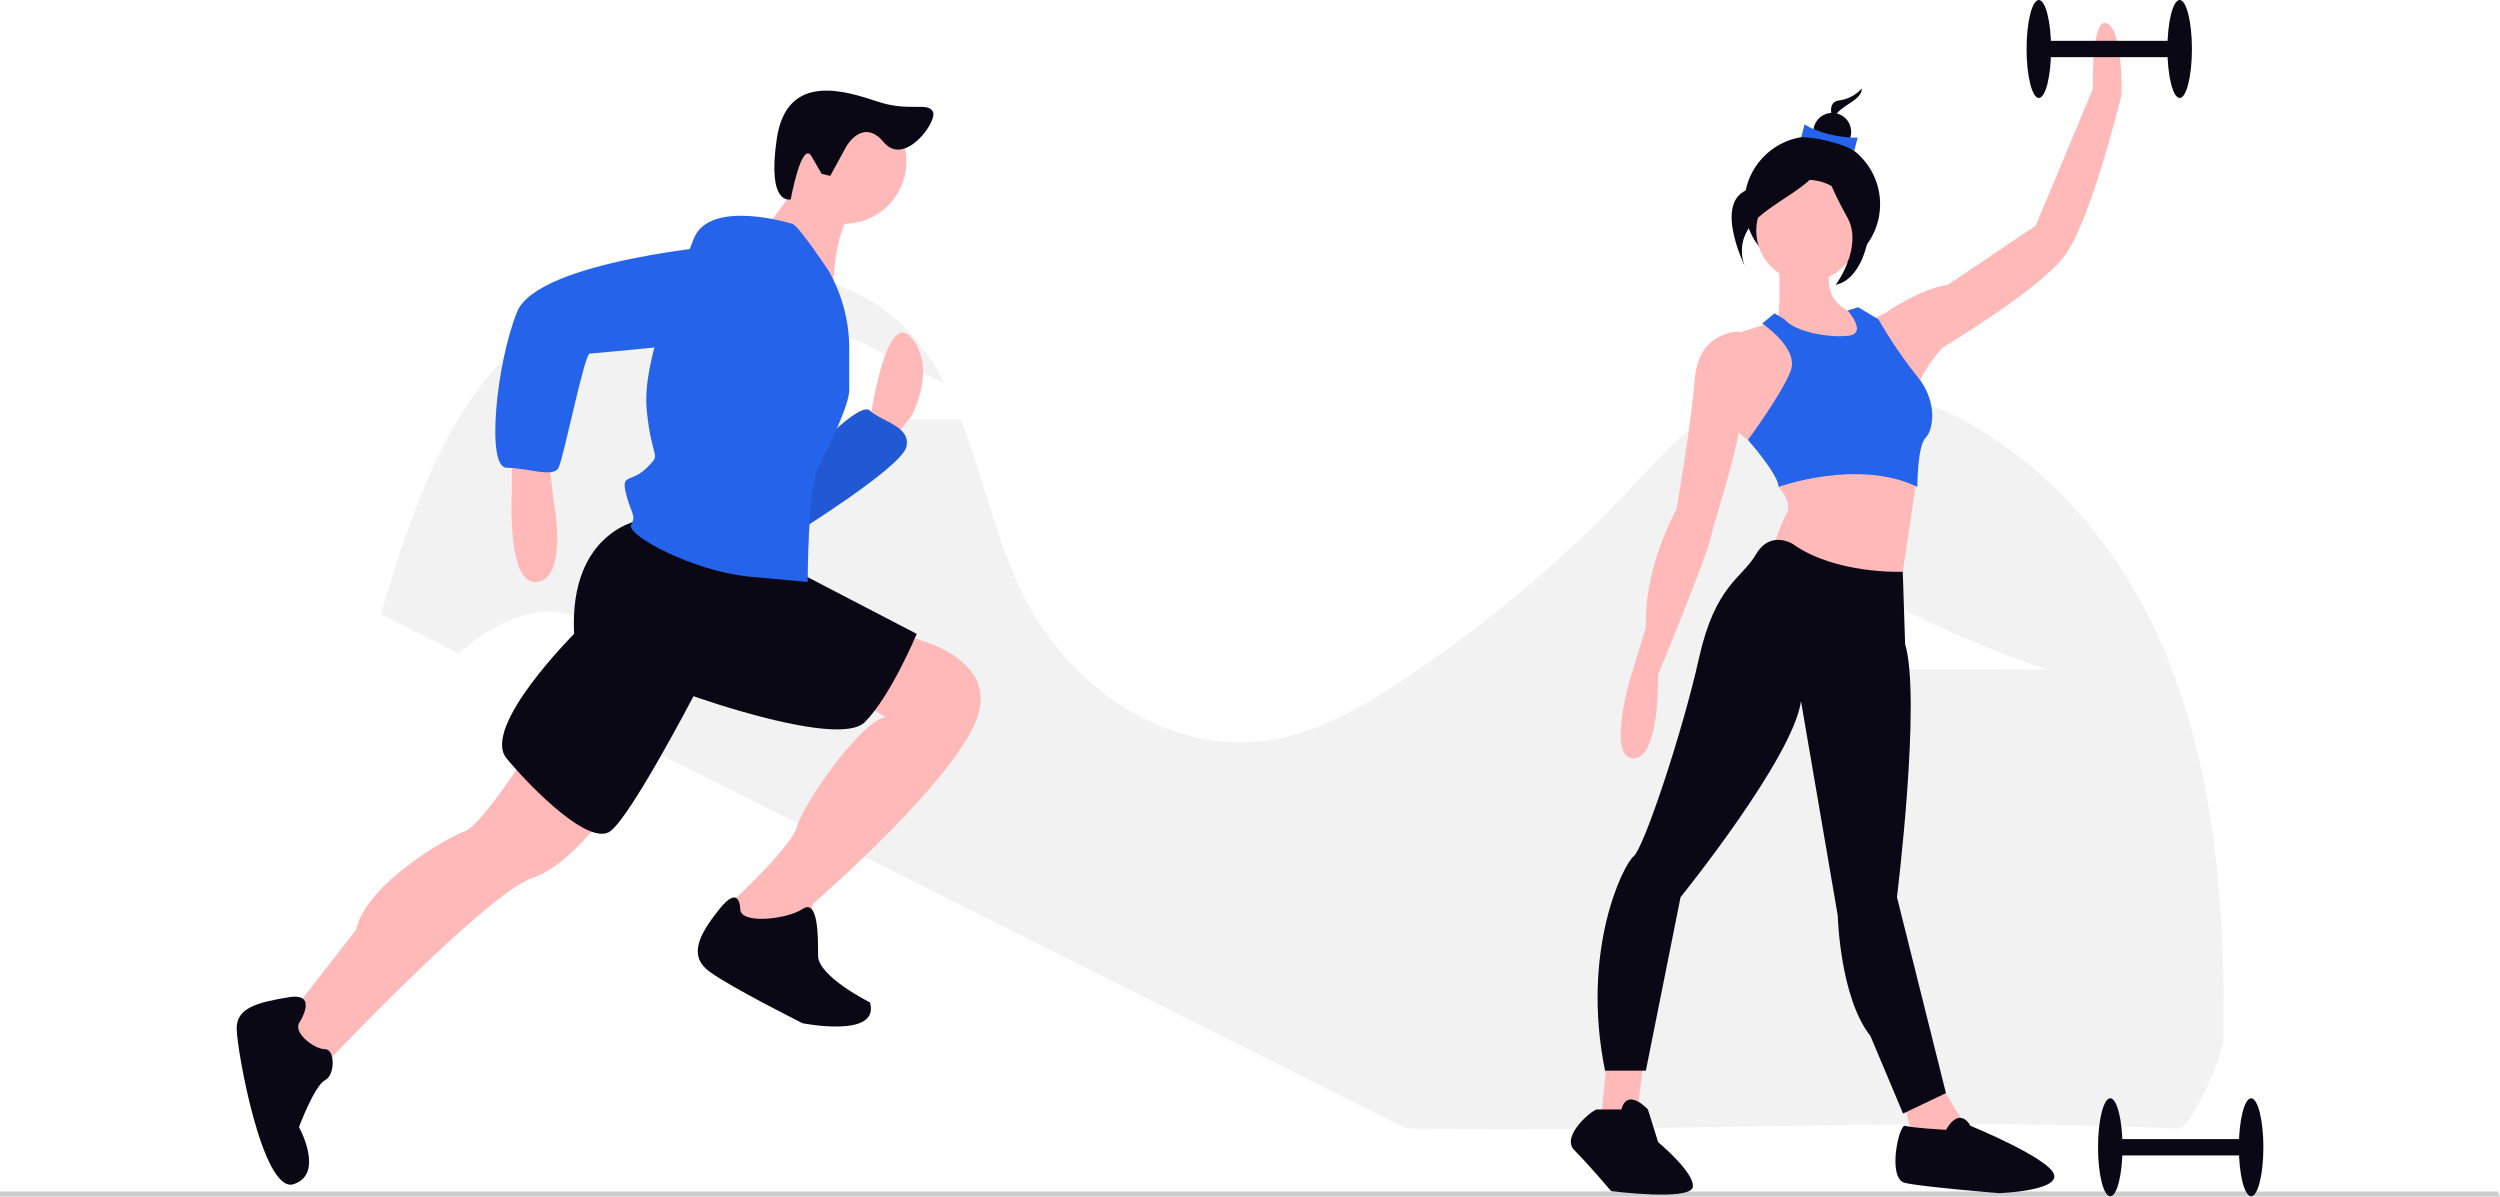
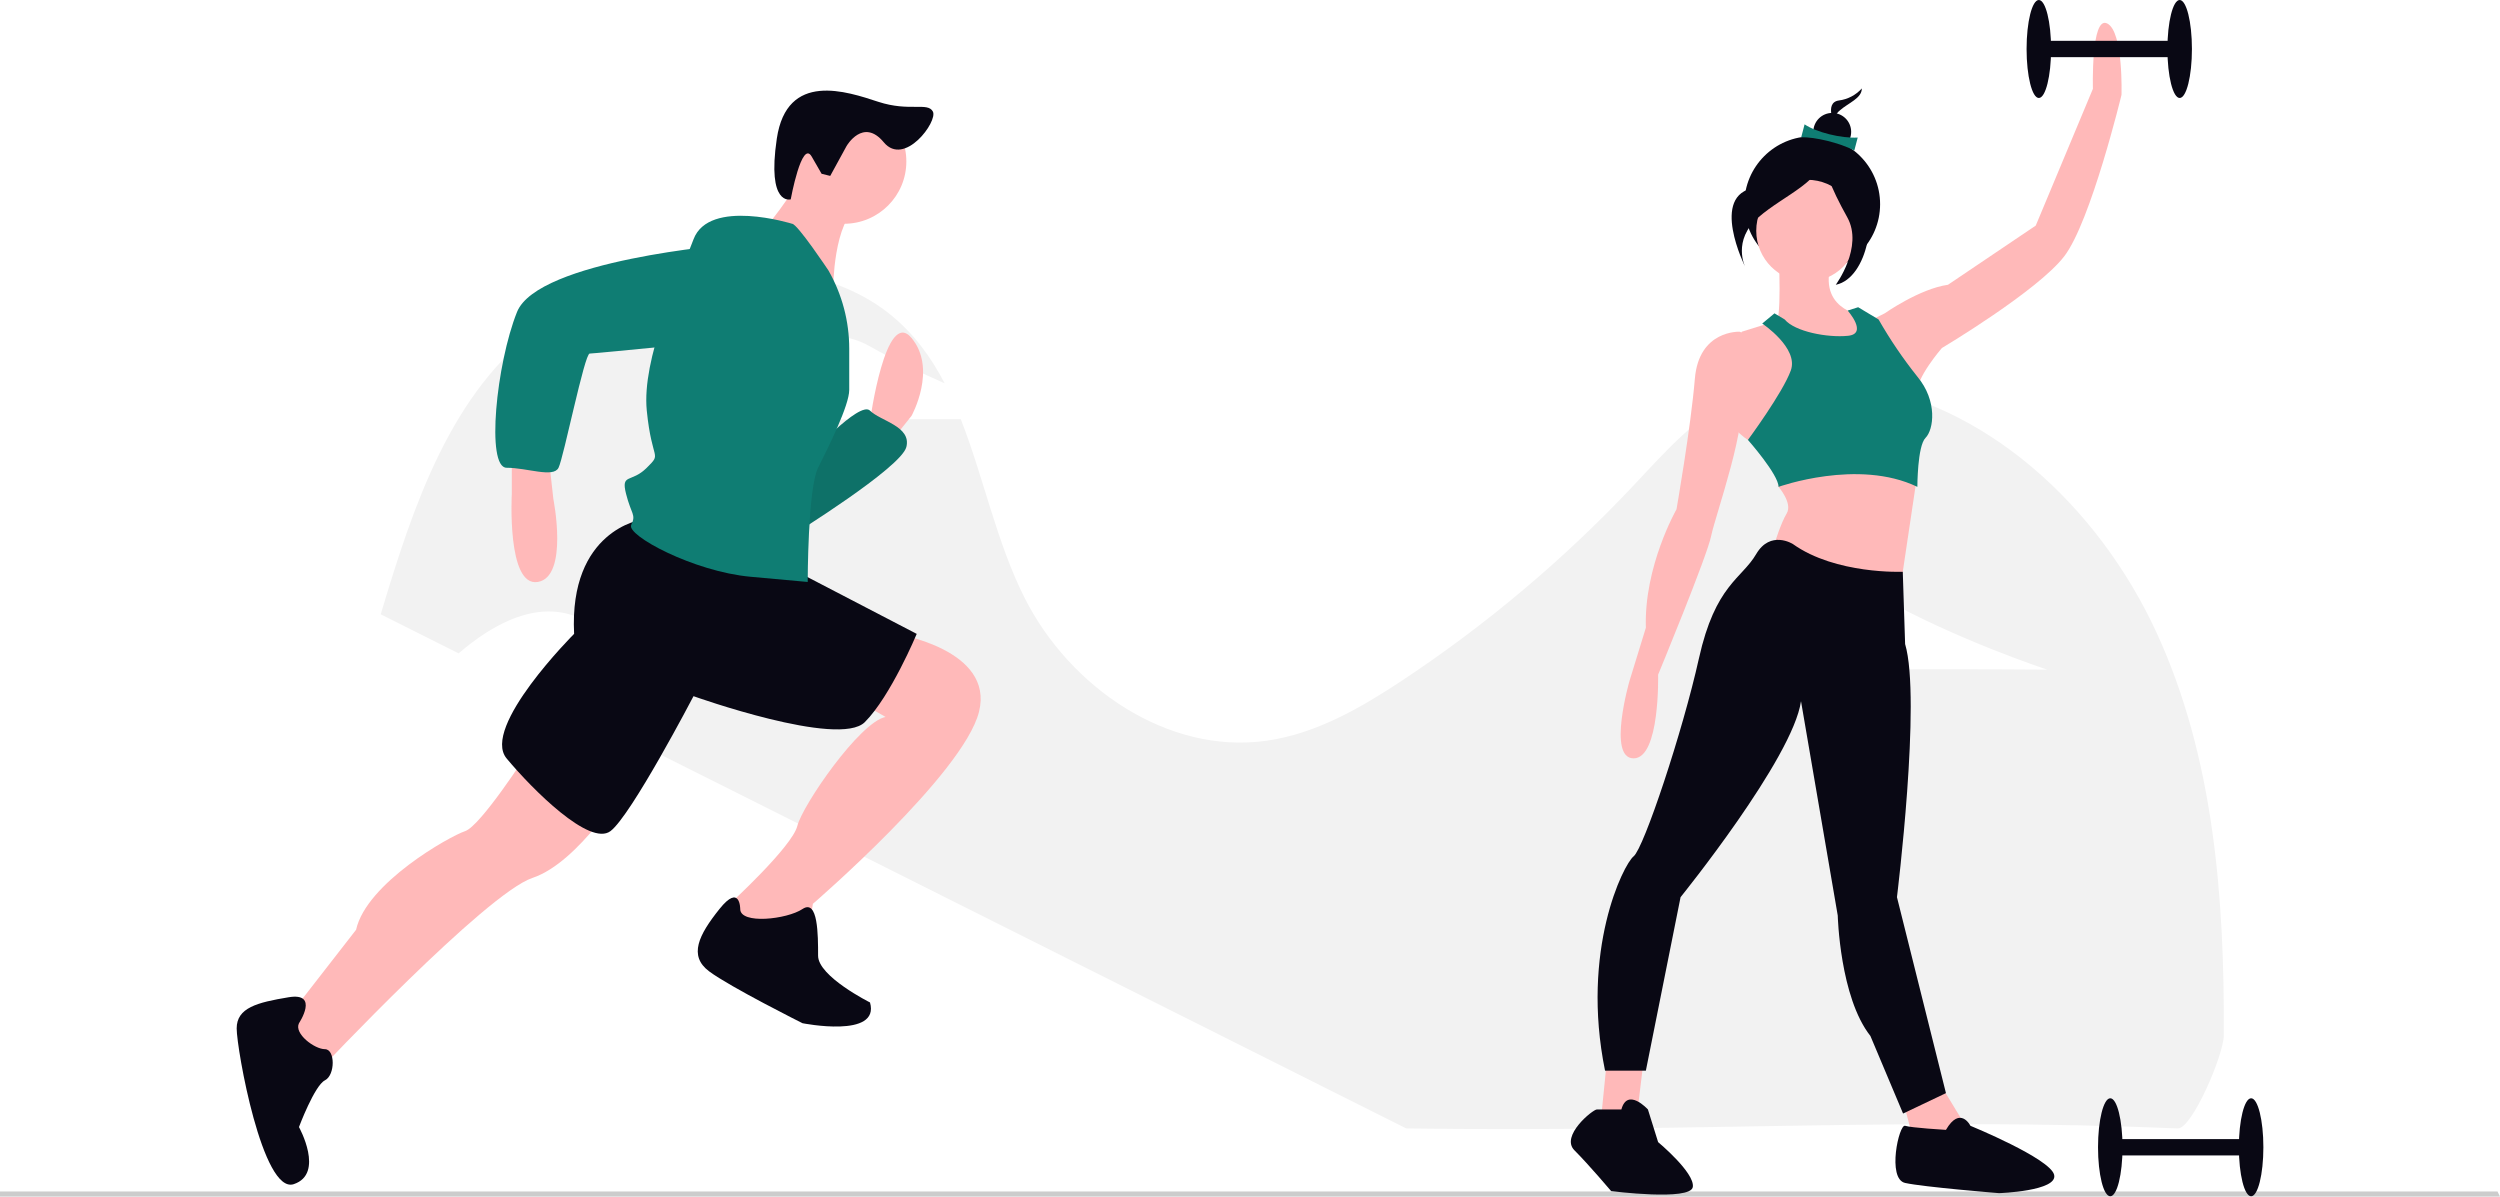
<svg xmlns="http://www.w3.org/2000/svg" width="972" height="465.237" viewBox="0 0 972 465.237" role="img" artist="Katerina Limpitsouni" source="https://undraw.co/">
  <g id="Group_40" data-name="Group 40" transform="translate(-370 -245.331)">
    <path id="Path_607-310" data-name="Path 607" d="M815.928,331.894c-22.428-48.517-66.319-89.906-119.342-96.652-14.019-1.784-28.657-1.068-41.664,4.457-17.074,7.253-29.658,21.893-42.376,35.4a510.973,510.973,0,0,1-89.8,75.655c-16.16,10.7-33.494,20.681-52.681,23.419-38.469,5.489-76.521-20.745-94.065-55.418-10.959-21.659-16.024-47.089-24.883-69.618-10.2-.02-22.36-.016-35.438.044-36.15.167-65.575.7-65.575.7s34.976-46.33,65.444-29.165c9.737,5.485,19.935,10.38,29.307,14.5-5.324-10.242-12.04-19.457-21.28-26.866-18.218-14.61-42.893-18.708-66.22-17.62-24.5,1.142-49.216,7.7-69.12,22.023-35.458,25.515-50.1,70.426-62.633,112.273l30.292,15.186c12.993-11.233,31.994-22.345,49.507-12.479C235.864,344.9,270.864,356.3,270.864,356.3s-29.186-.264-65.337-.1c-6.072.028-11.946.067-17.531.111l336.317,168.6c110.928,1.562,194.567-4.436,299.973,0,5.5.231,17.862-28.585,17.9-36.168C842.481,435.295,838.356,380.411,815.928,331.894ZM708.217,346.436c-36.15.167-65.576.7-65.576.7s34.976-46.33,65.444-29.165,65.468,28.562,65.468,28.562-29.186-.264-65.337-.1Z" transform="translate(392.424 159.15)" fill="#f2f2f2" />
    <path id="Path_610-311" data-name="Path 610" d="M972,465.237H0v-2H971.026Z" transform="translate(370 245.331)" fill="#ccc" />
    <g id="Group_39" data-name="Group 39" transform="translate(-122 -111.547)">
      <path id="Path_611-312" data-name="Path 611" d="M483.63,435.159s6.055-44.4,16.147-32.294,0,30.275,0,30.275L491.7,443.232l-8.073-6.055Z" transform="translate(346.629 85.42)" fill="#ffb9b9" />
-       <path id="Path_612-313" data-name="Path 612" d="M458.257,450.423s20.183-22.2,24.22-18.165,16.147,6.055,14.128,14.128S452.2,480.7,452.2,480.7Z" transform="translate(347.781 84.283)" fill="#2563eb" />
+       <path id="Path_612-313" data-name="Path 612" d="M458.257,450.423s20.183-22.2,24.22-18.165,16.147,6.055,14.128,14.128S452.2,480.7,452.2,480.7Z" transform="translate(347.781 84.283)" fill="#0f7d73" />
      <path id="Path_613-314" data-name="Path 613" d="M458.257,450.423s20.183-22.2,24.22-18.165,16.147,6.055,14.128,14.128S452.2,480.7,452.2,480.7Z" transform="translate(347.781 84.283)" opacity="0.1" />
      <path id="Path_614-315" data-name="Path 614" d="M339.059,449.038v16.147s-2.018,36.33,10.092,34.312,6.055-32.294,6.055-32.294l-2.018-18.165Z" transform="translate(351.934 83.65)" fill="#ffb9b9" />
      <path id="Path_615-316" data-name="Path 615" d="M341.739,570.557s-18.165,28.257-24.22,30.275-38.349,20.183-42.385,38.348l-28.257,36.33,14.128,18.165S325.592,625.053,343.757,619s36.33-36.33,36.33-36.33Z" transform="translate(355.309 79.195)" fill="#ffb9b9" />
      <path id="Path_616-317" data-name="Path 616" d="M491.57,522.369s38.348,6.055,32.294,30.275-64.587,74.679-64.587,74.679l-2.018,12.11-22.2,4.037-10.092-10.092,2.018-6.055s24.22-22.2,26.238-30.275,24.22-40.367,34.312-42.385l-14.128-8.073Z" transform="translate(348.779 80.961)" fill="#ffb9b9" />
      <path id="Path_617-318" data-name="Path 617" d="M252.24,679.113s8.073-12.11-4.037-10.092-20.183,4.037-20.183,12.11,10.092,64.587,22.2,60.55,2.018-22.2,2.018-22.2,6.055-16.147,10.092-18.165,4.037-12.11,0-12.11S250.222,683.15,252.24,679.113Z" transform="translate(356 75.593)" fill="#090814" />
      <path id="Path_618-319" data-name="Path 618" d="M430.622,633.241s0-10.092-8.073,0-12.11,18.165-4.037,24.22,36.33,20.183,36.33,20.183,30.275,6.055,26.238-8.073c0,0-20.183-10.092-20.183-18.165s0-22.2-6.055-18.165S430.622,639.3,430.622,633.241Z" transform="translate(349.177 77.061)" fill="#090814" />
      <path id="Path_619-320" data-name="Path 619" d="M389.378,476.275s-28.257,4.037-26.238,44.4c0,0-36.33,36.33-26.238,48.44s32.294,34.312,40.367,28.257S409.561,544.9,409.561,544.9s56.514,20.183,66.605,10.092,20.183-34.312,20.183-34.312L445.892,494.44Z" transform="translate(352.073 82.651)" fill="#090814" />
      <circle id="Ellipse_94" data-name="Ellipse 94" cx="24.22" cy="24.22" r="24.22" transform="translate(795.946 395.441)" fill="#ffb9b9" />
      <path id="Path_620-321" data-name="Path 620" d="M453.593,333.8s-14.128,22.2-18.165,24.22,28.257,22.2,28.257,22.2,0-26.238,10.092-32.294Z" transform="translate(352.262 88.838)" fill="#ffb9b9" />
-       <path id="Path_621-322" data-name="Path 621" d="M449.724,356.733s-32.294-10.092-38.349,6.055-20.183,46.422-18.165,66.605,6.055,16.147,0,22.2-10.092,2.018-8.073,10.092,4.037,8.073,2.018,12.11,24.22,18.165,46.422,20.183l22.2,2.018s0-36.33,4.037-44.4,12.11-24.22,12.11-30.275V405.3a61.275,61.275,0,0,0-8.073-30.4h0S451.743,356.733,449.724,356.733Z" transform="translate(350.259 87.148)" fill="#2563eb" />
-       <path id="Path_622-323" data-name="Path 622" d="M423.59,365.232s-74.679,6.055-82.752,26.238-12.11,60.55-4.037,60.55,18.165,4.037,20.183,0,10.092-44.4,12.11-44.4,62.569-6.055,62.569-6.055S457.9,369.268,423.59,365.232Z" transform="translate(352.173 86.723)" fill="#2563eb" />
+       <path id="Path_621-322" data-name="Path 621" d="M449.724,356.733s-32.294-10.092-38.349,6.055-20.183,46.422-18.165,66.605,6.055,16.147,0,22.2-10.092,2.018-8.073,10.092,4.037,8.073,2.018,12.11,24.22,18.165,46.422,20.183l22.2,2.018s0-36.33,4.037-44.4,12.11-24.22,12.11-30.275V405.3a61.275,61.275,0,0,0-8.073-30.4h0S451.743,356.733,449.724,356.733Z" transform="translate(350.259 87.148)" fill="#0f7d73" />
+       <path id="Path_622-323" data-name="Path 622" d="M423.59,365.232s-74.679,6.055-82.752,26.238-12.11,60.55-4.037,60.55,18.165,4.037,20.183,0,10.092-44.4,12.11-44.4,62.569-6.055,62.569-6.055S457.9,369.268,423.59,365.232Z" transform="translate(352.173 86.723)" fill="#0f7d73" />
      <path id="Path_623-324" data-name="Path 623" d="M473.1,324.656s6.427-11.169,14.461-1.468,21.1-8.127,19.1-11.931-9.092.171-21.234-3.8-35.532-12.056-39.45,14.322,5.412,23.613,5.412,23.613,4.276-23.374,8.141-16.66l3.865,6.714,3.353.825Z" transform="translate(348.044 89)" fill="#090814" />
    </g>
    <ellipse id="Ellipse_95" data-name="Ellipse 95" cx="26.397" cy="26.397" rx="26.397" ry="26.397" transform="translate(1048.189 298.323)" fill="#090814" />
    <path id="Path_624-325" data-name="Path 624" d="M701.5,253.349s1.587,28.572-1.587,28.572,19.842,13.492,19.842,13.492l14.286-7.937v-9.524S715,275.571,722.933,254.936,701.5,253.349,701.5,253.349Z" transform="translate(360 90)" fill="#ffb9b9" />
    <path id="Path_625-326" data-name="Path 625" d="M574.835,411.517l-2.381,23.81,7.937,2.381,6.349-6.349,2.381-19.842Z" transform="translate(420 245.331)" fill="#ffb9b9" />
    <path id="Path_626-327" data-name="Path 626" d="M689.124,425.01l3.968,15.079,11.111,7.143,11.906-6.349L702.616,418.66Z" transform="translate(420 245.331)" fill="#ffb9b9" />
    <ellipse id="Ellipse_96" data-name="Ellipse 96" cx="19.807" cy="19.807" rx="19.807" ry="19.807" transform="translate(1052.829 315.231)" fill="#ffb9b9" />
    <path id="Path_627-328" data-name="Path 627" d="M695.154,328.747l-5.556-2.381s-9.524-5.556-10.318-16.667,7.937-25.4,7.937-25.4l12.7-3.968,14.92,12.143.16,19.6Z" transform="translate(360 90)" fill="#ffb9b9" />
    <path id="Path_628-329" data-name="Path 628" d="M689.6,285.889l-3.175-1.587s-15.873-.794-17.461,18.254-7.143,50.795-7.143,50.795-12.7,22.223-11.905,46.033l-6.349,20.635s-8.73,30.159,1.587,30.159,9.524-32.54,9.524-32.54,19.048-46.033,20.635-53.969,15.08-45.239,11.111-55.557S689.6,285.889,689.6,285.889Z" transform="translate(360 90)" fill="#ffb9b9" />
    <path id="Path_629-330" data-name="Path 629" d="M701.5,335.89v8.73s5.556,6.349,3.175,10.318-4.762,11.9-4.762,11.9L711.028,384.3l37.3,3.175,7.418-49.7Z" transform="translate(360 90)" fill="#ffb9b9" />
    <path id="Path_630-331" data-name="Path 630" d="M736.425,280.333l6.349-3.175s13.492-9.524,24.6-11.111l34.128-23.016,22.223-53.176s-.794-28.572,5.556-25.4,5.556,27.778,5.556,27.778-11.905,49.207-22.223,62.7S765,290.651,765,290.651s-10.318,11.9-9.524,17.461S736.425,280.333,736.425,280.333Z" transform="translate(360 90)" fill="#ffb9b9" />
    <path id="Path_631-332" data-name="Path 631" d="M707.059,366.843s-8.73-5.556-14.286,3.968-15.873,11.9-22.223,40.477-21.429,73.811-25.4,76.986-20.635,36.509-11.111,83.335h15.873l13.492-67.462s43.652-53.969,46.826-76.192l14.286,83.335s.794,31.747,12.7,46.826l12.7,30.159,16.667-7.937-19.048-76.192s9.524-76.986,3.175-98.415l-.912-28.094S723.726,378.748,707.059,366.843Z" transform="translate(360 90)" fill="#090814" />
    <path id="Path_632-333" data-name="Path 632" d="M640.391,586.69h-9.524c-1.587,0-14.286,10.318-8.73,15.873s14.286,15.873,14.286,15.873,30.953,3.937,31.747-1.619-13.492-17.429-13.492-17.429l-3.968-12.7S642.772,577.959,640.391,586.69Z" transform="translate(360 90)" fill="#090814" />
    <path id="Path_633-334" data-name="Path 633" d="M766.584,594.626s-13.492-.794-15.873-1.587-7.143,20.635,0,22.223,36.509,3.968,36.509,3.968,23.016-.794,21.429-7.143-32.54-19.048-32.54-19.048S772.14,585.1,766.584,594.626Z" transform="translate(360 90)" fill="#090814" />
-     <path id="Path_634-335" data-name="Path 634" d="M703.885,279.54l-3.968-2.381-4.762,3.968s14.286,9.524,11.111,18.254S689.6,326.366,689.6,326.366,701.5,339.859,701.5,344.621c0,0,30.953-11.111,53.969,0,0,0,0-15.873,3.175-19.048s4.762-14.286-3.175-23.81a174.008,174.008,0,0,1-15.08-22.223l-7.937-4.762-4.088,1.3s8.056,9.021.12,9.815S707.853,284.3,703.885,279.54Z" transform="translate(360 90)" fill="#2563eb" />
+     <path id="Path_634-335" data-name="Path 634" d="M703.885,279.54l-3.968-2.381-4.762,3.968s14.286,9.524,11.111,18.254S689.6,326.366,689.6,326.366,701.5,339.859,701.5,344.621c0,0,30.953-11.111,53.969,0,0,0,0-15.873,3.175-19.048s4.762-14.286-3.175-23.81a174.008,174.008,0,0,1-15.08-22.223l-7.937-4.762-4.088,1.3s8.056,9.021.12,9.815S707.853,284.3,703.885,279.54Z" transform="translate(360 90)" fill="#0f7d73" />
    <path id="Path_635-336" data-name="Path 635" d="M731.787,178.347a14.429,14.429,0,0,1-8.95,4.688c-5.967.852-1.279,10.228-1.279,10.228a5.388,5.388,0,0,1,1.7-6.393C726.672,183.887,731.787,182.183,731.787,178.347Z" transform="translate(362.092 101.368)" fill="#090814" />
    <ellipse id="Ellipse_97" data-name="Ellipse 97" cx="7.357" cy="7.357" rx="7.357" ry="7.357" transform="translate(1075.018 289.236)" fill="#090814" />
-     <path id="Path_636-337" data-name="Path 636" d="M726.994,204.73c-5.683-2.969-15.46-5.3-20.655-5.136l1.314-5.024c4.6,3.124,14.324,5.5,20.655,5.136Z" transform="translate(363.97 99.106)" fill="#2563eb" />
+     <path id="Path_636-337" data-name="Path 636" d="M726.994,204.73c-5.683-2.969-15.46-5.3-20.655-5.136l1.314-5.024c4.6,3.124,14.324,5.5,20.655,5.136Z" transform="translate(363.97 99.106)" fill="#0f7d73" />
    <path id="Path_637-338" data-name="Path 637" d="M710.87,206.89S701.914,218.4,684,220.963s-3.838,30.706-3.838,30.706-5.118-10.235,5.118-19.191S710.87,218.4,710.87,206.89Z" transform="translate(368.353 97.388)" fill="#090814" />
    <path id="Path_638-339" data-name="Path 638" d="M717.41,206.1s5.118,17.912,12.794,20.47,3.838,29.426-8.956,31.985c0,0,10.875-14.713,4.478-26.228S715.491,211.853,717.41,206.1Z" transform="translate(362.495 97.499)" fill="#090814" />
    <rect id="Rectangle_202" data-name="Rectangle 202" width="54.763" height="6.349" transform="translate(1162.696 261.204)" fill="#090814" />
    <ellipse id="Ellipse_98" data-name="Ellipse 98" cx="4.762" cy="19.048" rx="4.762" ry="19.048" transform="translate(1212.697 245.331)" fill="#090814" />
    <ellipse id="Ellipse_99" data-name="Ellipse 99" cx="4.762" cy="19.048" rx="4.762" ry="19.048" transform="translate(1157.935 245.331)" fill="#090814" />
    <rect id="Rectangle_203" data-name="Rectangle 203" width="54.763" height="6.349" transform="translate(1190.475 688.213)" fill="#090814" />
    <ellipse id="Ellipse_100" data-name="Ellipse 100" cx="4.762" cy="19.048" rx="4.762" ry="19.048" transform="translate(1240.476 672.34)" fill="#090814" />
    <ellipse id="Ellipse_101" data-name="Ellipse 101" cx="4.762" cy="19.048" rx="4.762" ry="19.048" transform="translate(1185.713 672.34)" fill="#090814" />
  </g>
</svg>
